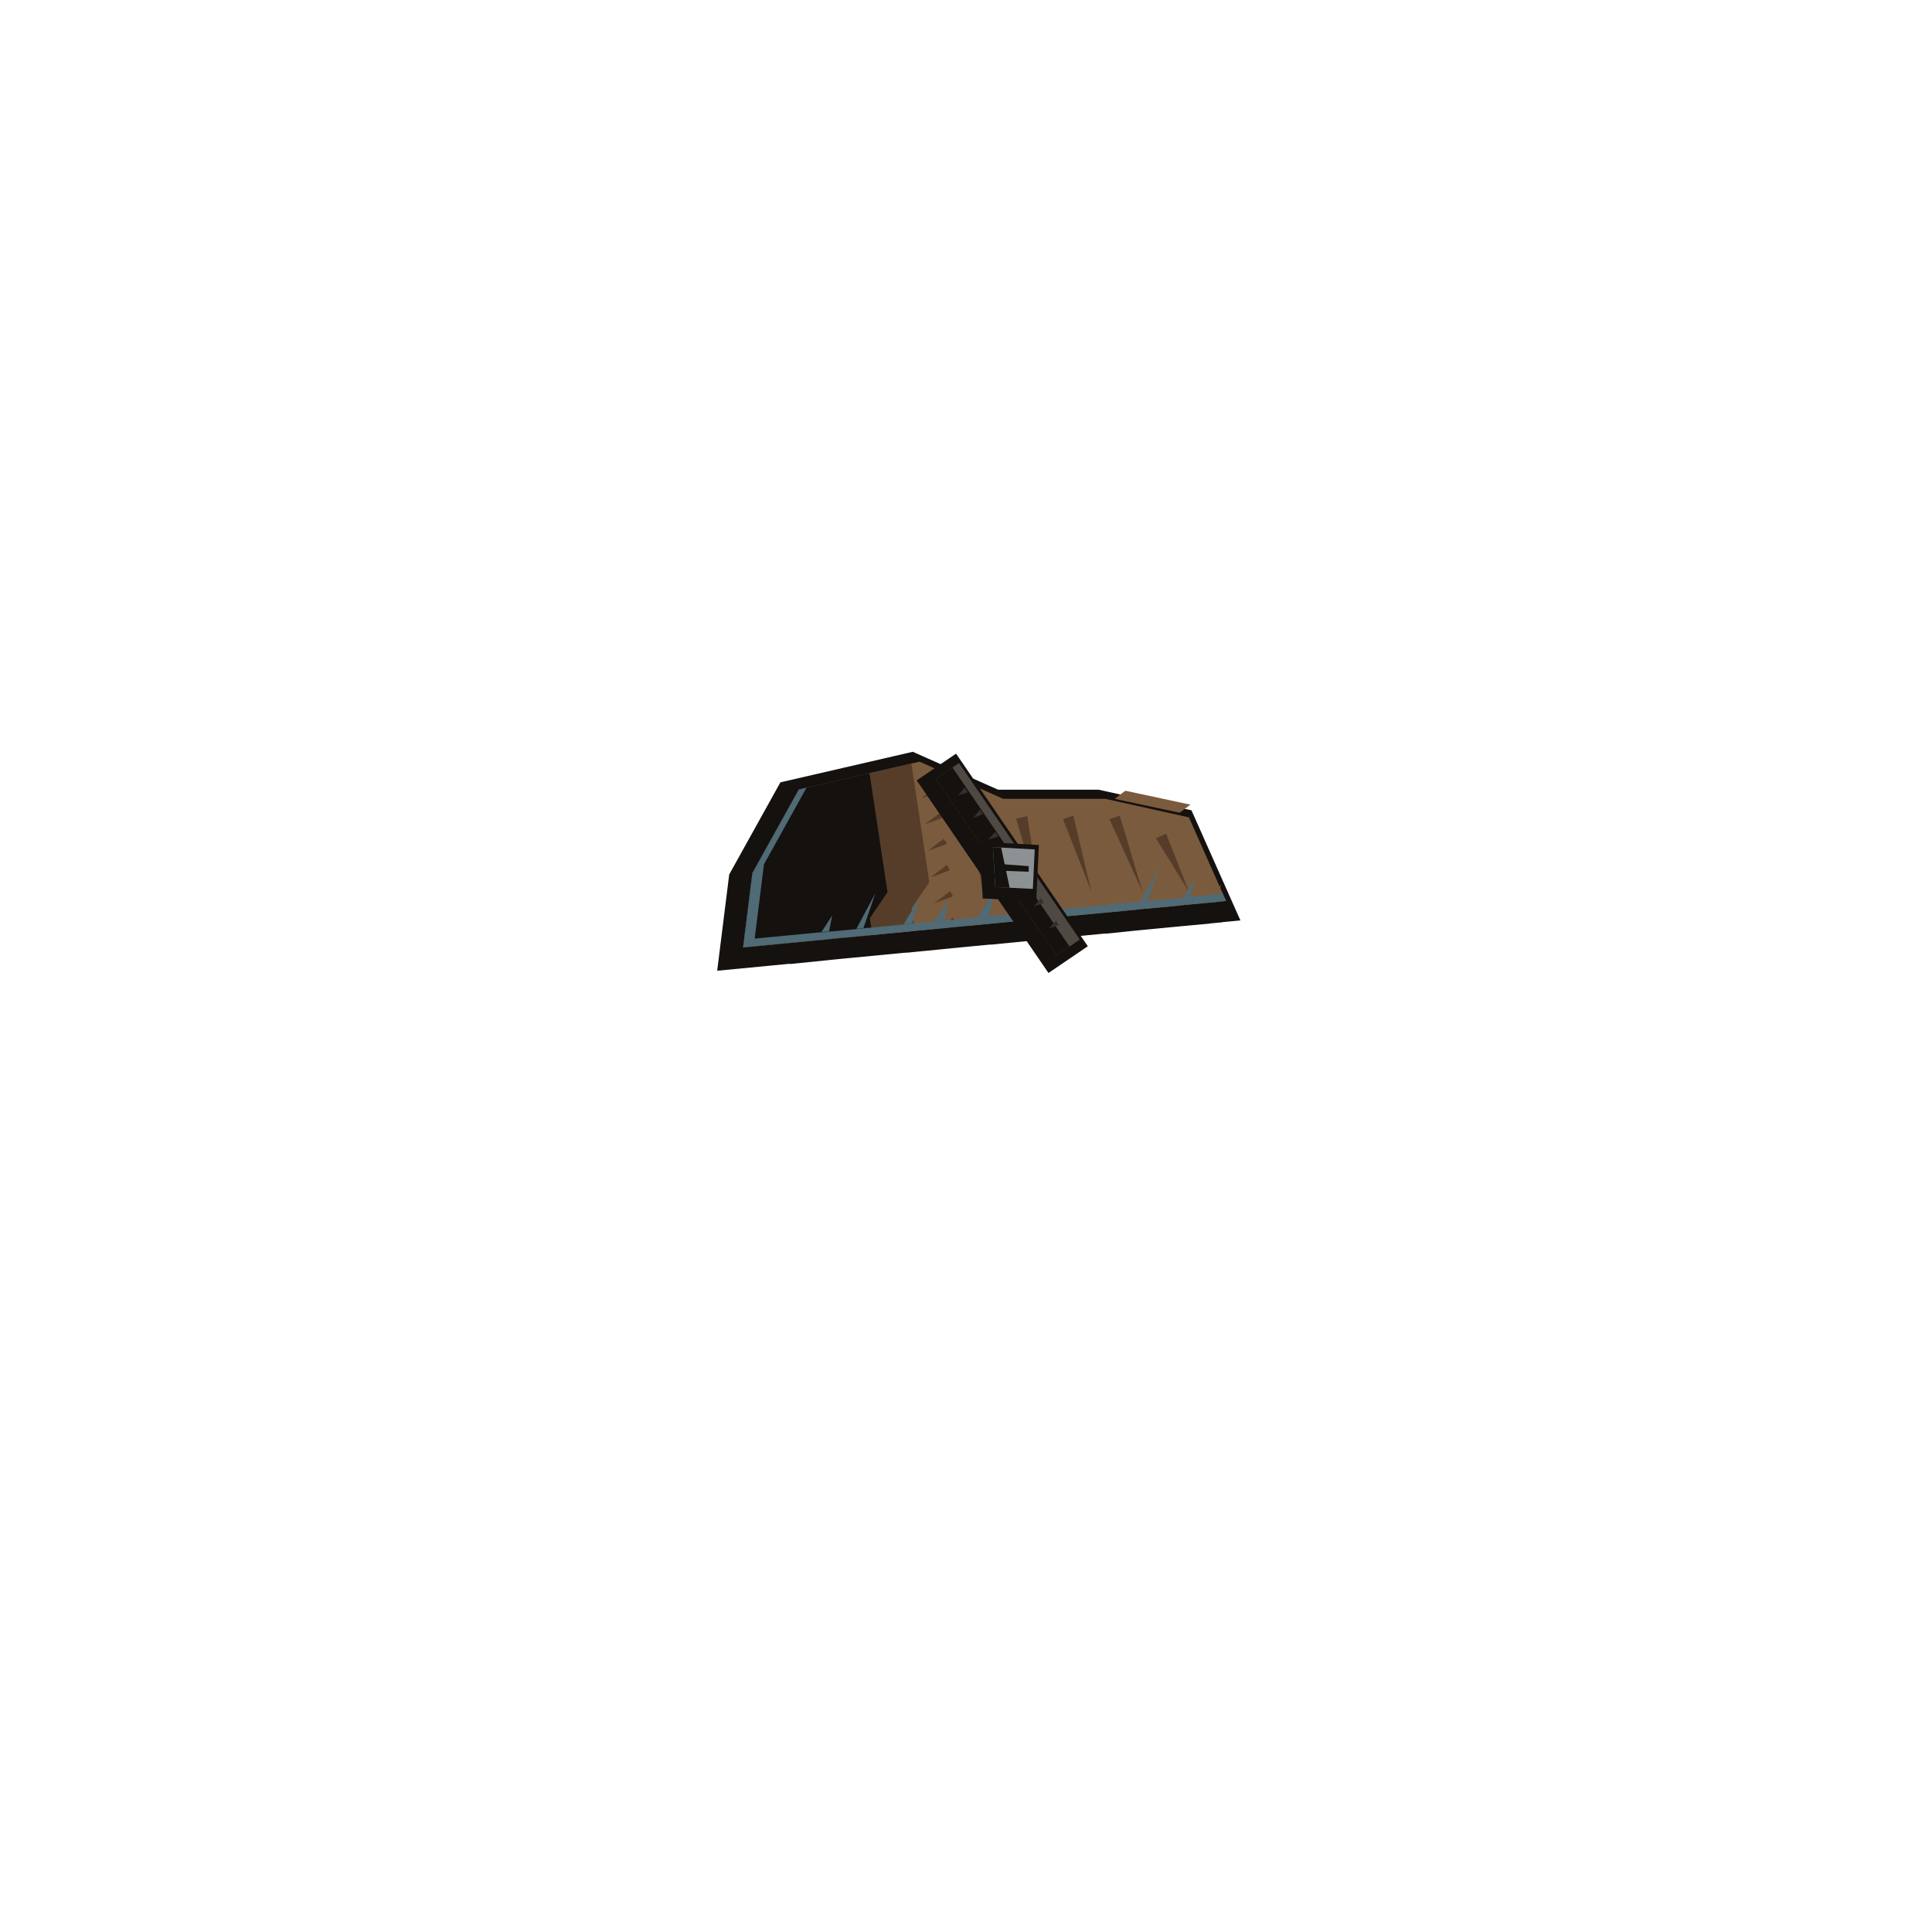
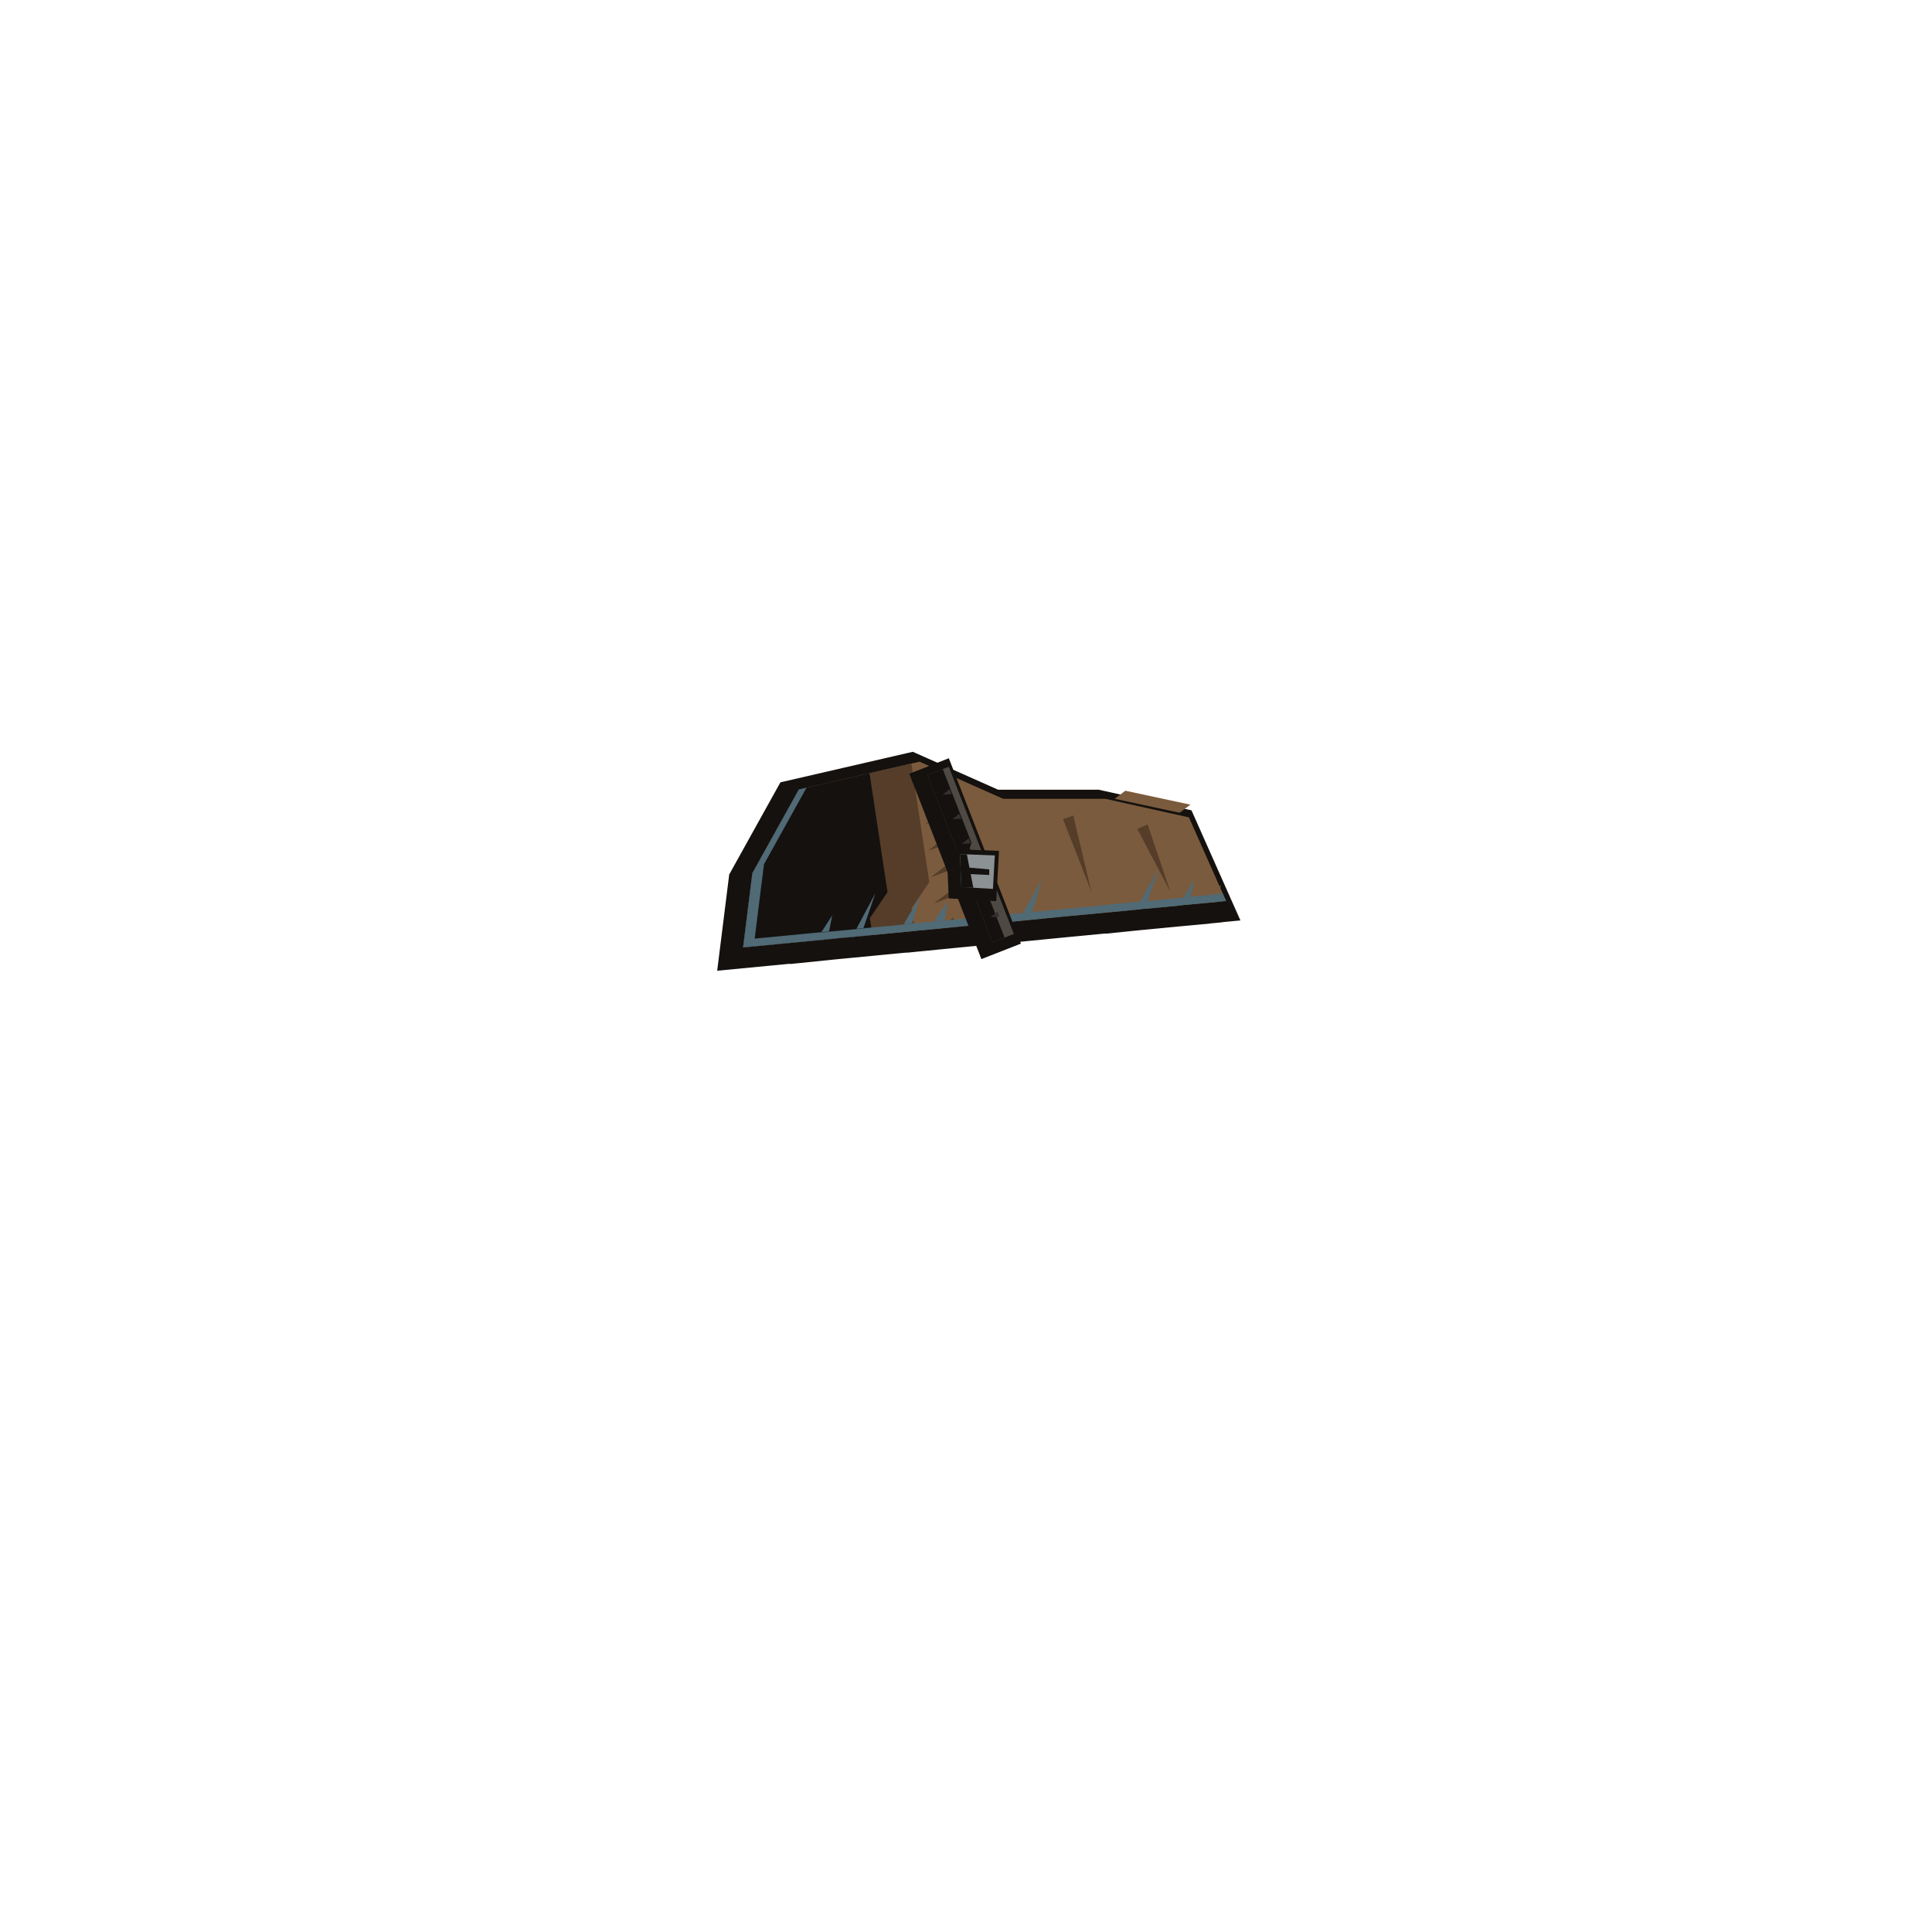
<svg xmlns="http://www.w3.org/2000/svg" id="marta-mantle" width="416" height="416" viewBox="-80 -80 416 416">
  <defs>
    <path id="marta-mantle-mantle-shape" d="M 82 108 L 92 90 L 118 84 L 136 92 L 158 92 L 176 96 L 184 114 L 94.3 122.6 L 96.7 119 L 96 122.5 L 101.9 121.9 L 106 114.1 L 103.4 121.7 L 112.1 120.9 L 115.6 114.9 L 113.9 120.7 L 118.6 120.3 L 121.5 116.1 L 120.9 120.1 L 128 119.4 L 131.5 114.1 L 130.5 119.1 L 137.8 118.4 L 141.9 111.2 L 139.7 118.3 L 163.1 116 L 167 108.7 L 164.6 115.9 L 172.3 115.1 L 174.8 111.1 L 173.8 115 L 180.3 114.4 L 182.9 110.5 L 182.2 114.2 L 80 124 Z" />
    <clipPath id="marta-mantle-mantle-clip">
      <use href="#marta-mantle-mantle-shape" />
    </clipPath>
-     <path id="marta-mantle-mantle-strap-shape" d="M 126.5 84.3 L 152.5 122.3 L 147.5 125.7 L 121.5 87.7 Z" />
+     <path id="marta-mantle-mantle-strap-shape" d="M 124.3 85.1 L 138.3 121.1 L 133.7 122.9 L 119.7 86.9 Z" />
    <clipPath id="marta-mantle-mantle-strap-clip">
      <use href="#marta-mantle-mantle-strap-shape" />
    </clipPath>
-     <path id="marta-mantle-mantle-strap-buckle-shape" d="M 133.8 102.4 L 142.8 102.9 L 142.4 111.4 L 134.3 111 Z" />
+     <path id="marta-mantle-mantle-strap-buckle-shape" d="M 126.7 103.9 L 134.2 104.2 L 133.8 111.4 L 127 111 Z" />
    <clipPath id="marta-mantle-mantle-strap-buckle-clip">
      <use href="#marta-mantle-mantle-strap-buckle-shape" />
    </clipPath>
  </defs>
  <g id="marta-mantle-mantle">
    <use id="marta-mantle-mantle-line" href="#marta-mantle-mantle-shape" transform="translate(-1.79 1.34)" fill="#14110f" stroke="#14110f" stroke-width="6.6" stroke-linejoin="miter" stroke-miterlimit="3" />
    <g clip-path="url(#marta-mantle-mantle-clip)">
      <use id="marta-mantle-mantle-lit" href="#marta-mantle-mantle-shape" fill="#7b5b3d" />
      <path id="marta-mantle-mantle-mid" d="M 70 70 L 104 70 L 106.2 79.7 L 111.1 112.1 L 107.3 117.7 L 109.8 134.3 L 70 136 Z" transform="translate(9 -2.16)" fill="#553d29" />
      <path id="marta-mantle-mantle-dark" d="M 70 70 L 104 70 L 106.2 79.7 L 111.1 112.1 L 107.3 117.7 L 109.8 134.3 L 70 136 Z" fill="#14110f" />
-       <path id="marta-mantle-hair" d="M 138.8 96.3 L 144 114 L 141.2 95.7 Z M 148.9 96.4 L 155 112 L 151.1 95.6 Z M 158.9 96.4 L 166 112 L 161.1 95.6 Z M 168.9 100.5 L 176 112 L 171.1 99.5 Z M 128.8 96.1 L 132 114 L 131.2 95.9 Z" fill="#553d29" />
+       <path id="marta-mantle-hair" d="M 148.9 96.4 L 155 112 L 151.1 95.6 Z M 164.9 98.5 L 172 112 L 167.1 97.5 Z" fill="#553d29" />
      <path id="marta-mantle-seam" d="M 121.9 89.2 L 118.4 91.9 L 122.5 90.4 Z M 122.6 94.9 L 119.1 97.5 L 123.2 96 Z M 123.2 100.6 L 119.8 103.2 L 123.9 101.7 Z M 123.9 106.2 L 120.4 108.9 L 124.5 107.4 Z M 124.6 111.9 L 121.1 114.5 L 125.2 113 Z M 125.2 117.6 L 121.8 120.2 L 125.9 118.7 Z" fill="#553d29" />
      <path id="marta-mantle-mantle-cold" d="M 40 44 L 224 44 L 224 164 L 40 164 Z M 84.5 106.1 L 94.5 88.1 L 120.5 82.1 L 138.5 90.1 L 160.5 90.1 L 178.5 94.1 L 186.5 112.1 L 96.8 120.8 L 99.2 117.1 L 98.5 120.6 L 104.4 120 L 108.5 112.3 L 105.9 119.9 L 114.6 119 L 118.1 113 L 116.4 118.9 L 121.1 118.4 L 124 114.2 L 123.4 118.2 L 130.5 117.5 L 134 112.2 L 133 117.3 L 140.3 116.6 L 144.4 109.3 L 142.2 116.4 L 165.6 114.1 L 169.5 106.9 L 167.1 114 L 174.8 113.3 L 177.3 109.2 L 176.3 113.1 L 182.8 112.5 L 185.4 108.6 L 184.7 112.3 L 82.5 122.1 Z" fill="#506a76" fill-rule="evenodd" />
    </g>
    <path id="marta-mantle-mantle-open-0" d="M 160 92 L 162.32 90.26 L 176.32 93.26 L 174 95 Z" fill="#7b5b3d" />
  </g>
  <g id="marta-mantle-mantle-strap">
    <use id="marta-mantle-mantle-strap-line" href="#marta-mantle-mantle-strap-shape" transform="translate(-1.19 0.89)" fill="#14110f" stroke="#14110f" stroke-width="4.2" stroke-linejoin="miter" stroke-miterlimit="3" />
    <g clip-path="url(#marta-mantle-mantle-strap-clip)">
      <use id="marta-mantle-mantle-strap-lit" href="#marta-mantle-mantle-strap-shape" fill="#4f4944" />
-       <path id="marta-mantle-mantle-strap-dark" d="M 123.4 82.8 L 136.6 102.1 L 136.4 103.5 L 152 126.3 L 147.4 129.4 L 118 86.4 Z" fill="#14110f" />
-       <path id="marta-mantle-mantle-strap-stitch" d="M 127.7 89.6 L 126.3 91.3 L 128.4 90.6 Z M 131 94.3 L 129.6 96.1 L 131.7 95.3 Z M 134.3 99.1 L 132.8 100.8 L 135 100.1 Z M 137.6 103.9 L 136.1 105.6 L 138.2 104.9 Z M 140.8 108.7 L 139.4 110.4 L 141.5 109.7 Z M 144.1 113.4 L 142.6 115.2 L 144.8 114.4 Z M 147.4 118.2 L 145.9 119.9 L 148 119.2 Z" fill="#34302d" />
+       <path id="marta-mantle-mantle-strap-dark" d="M 121.9 82.8 L 129.2 101.5 L 128.8 102.6 L 137.4 124.7 L 133.1 126.4 L 116.9 84.8 Z" fill="#14110f" />
+       <path id="marta-mantle-mantle-strap-stitch" d="M 124.5 89.9 L 123 91.1 L 124.9 91 Z M 126.5 95.2 L 125.1 96.4 L 127 96.3 Z M 128.6 100.5 L 127.1 101.7 L 129 101.6 Z M 130.6 105.8 L 129.2 107 L 131.1 106.9 Z M 132.7 111 L 131.2 112.2 L 133.1 112.2 Z M 134.8 116.3 L 133.3 117.5 L 135.2 117.4 Z" fill="#34302d" />
    </g>
  </g>
  <g id="marta-mantle-mantle-strap-buckle">
    <use id="marta-mantle-mantle-strap-buckle-line" href="#marta-mantle-mantle-strap-buckle-shape" transform="translate(-0.99 0.74)" fill="#14110f" stroke="#14110f" stroke-width="3.6" stroke-linejoin="miter" stroke-miterlimit="3" />
    <g clip-path="url(#marta-mantle-mantle-strap-buckle-clip)">
      <use id="marta-mantle-mantle-strap-buckle-lit" href="#marta-mantle-mantle-strap-buckle-shape" fill="#8c9194" />
-       <path id="marta-mantle-mantle-strap-buckle-dark" d="M 121.8 98.4 L 134.7 98.4 L 138.3 115.4 L 121.8 115.4 Z" fill="#14110f" />
+       <path id="marta-mantle-mantle-strap-buckle-dark" d="M 114.7 99.9 L 127.4 99.9 L 130.4 115.4 L 114.7 115.4 Z" fill="#14110f" />
    </g>
  </g>
-   <path id="marta-mantle-mantle-strap-pin" d="M 136.1 106.1 L 141.5 106.5 L 141.5 107.7 L 136.1 107.5 Z" fill="#14110f" />
+   <path id="marta-mantle-mantle-strap-pin" d="M 128.5 106.8 L 133 107.2 L 133 108.4 L 128.5 108.2 Z" fill="#14110f" />
</svg>
